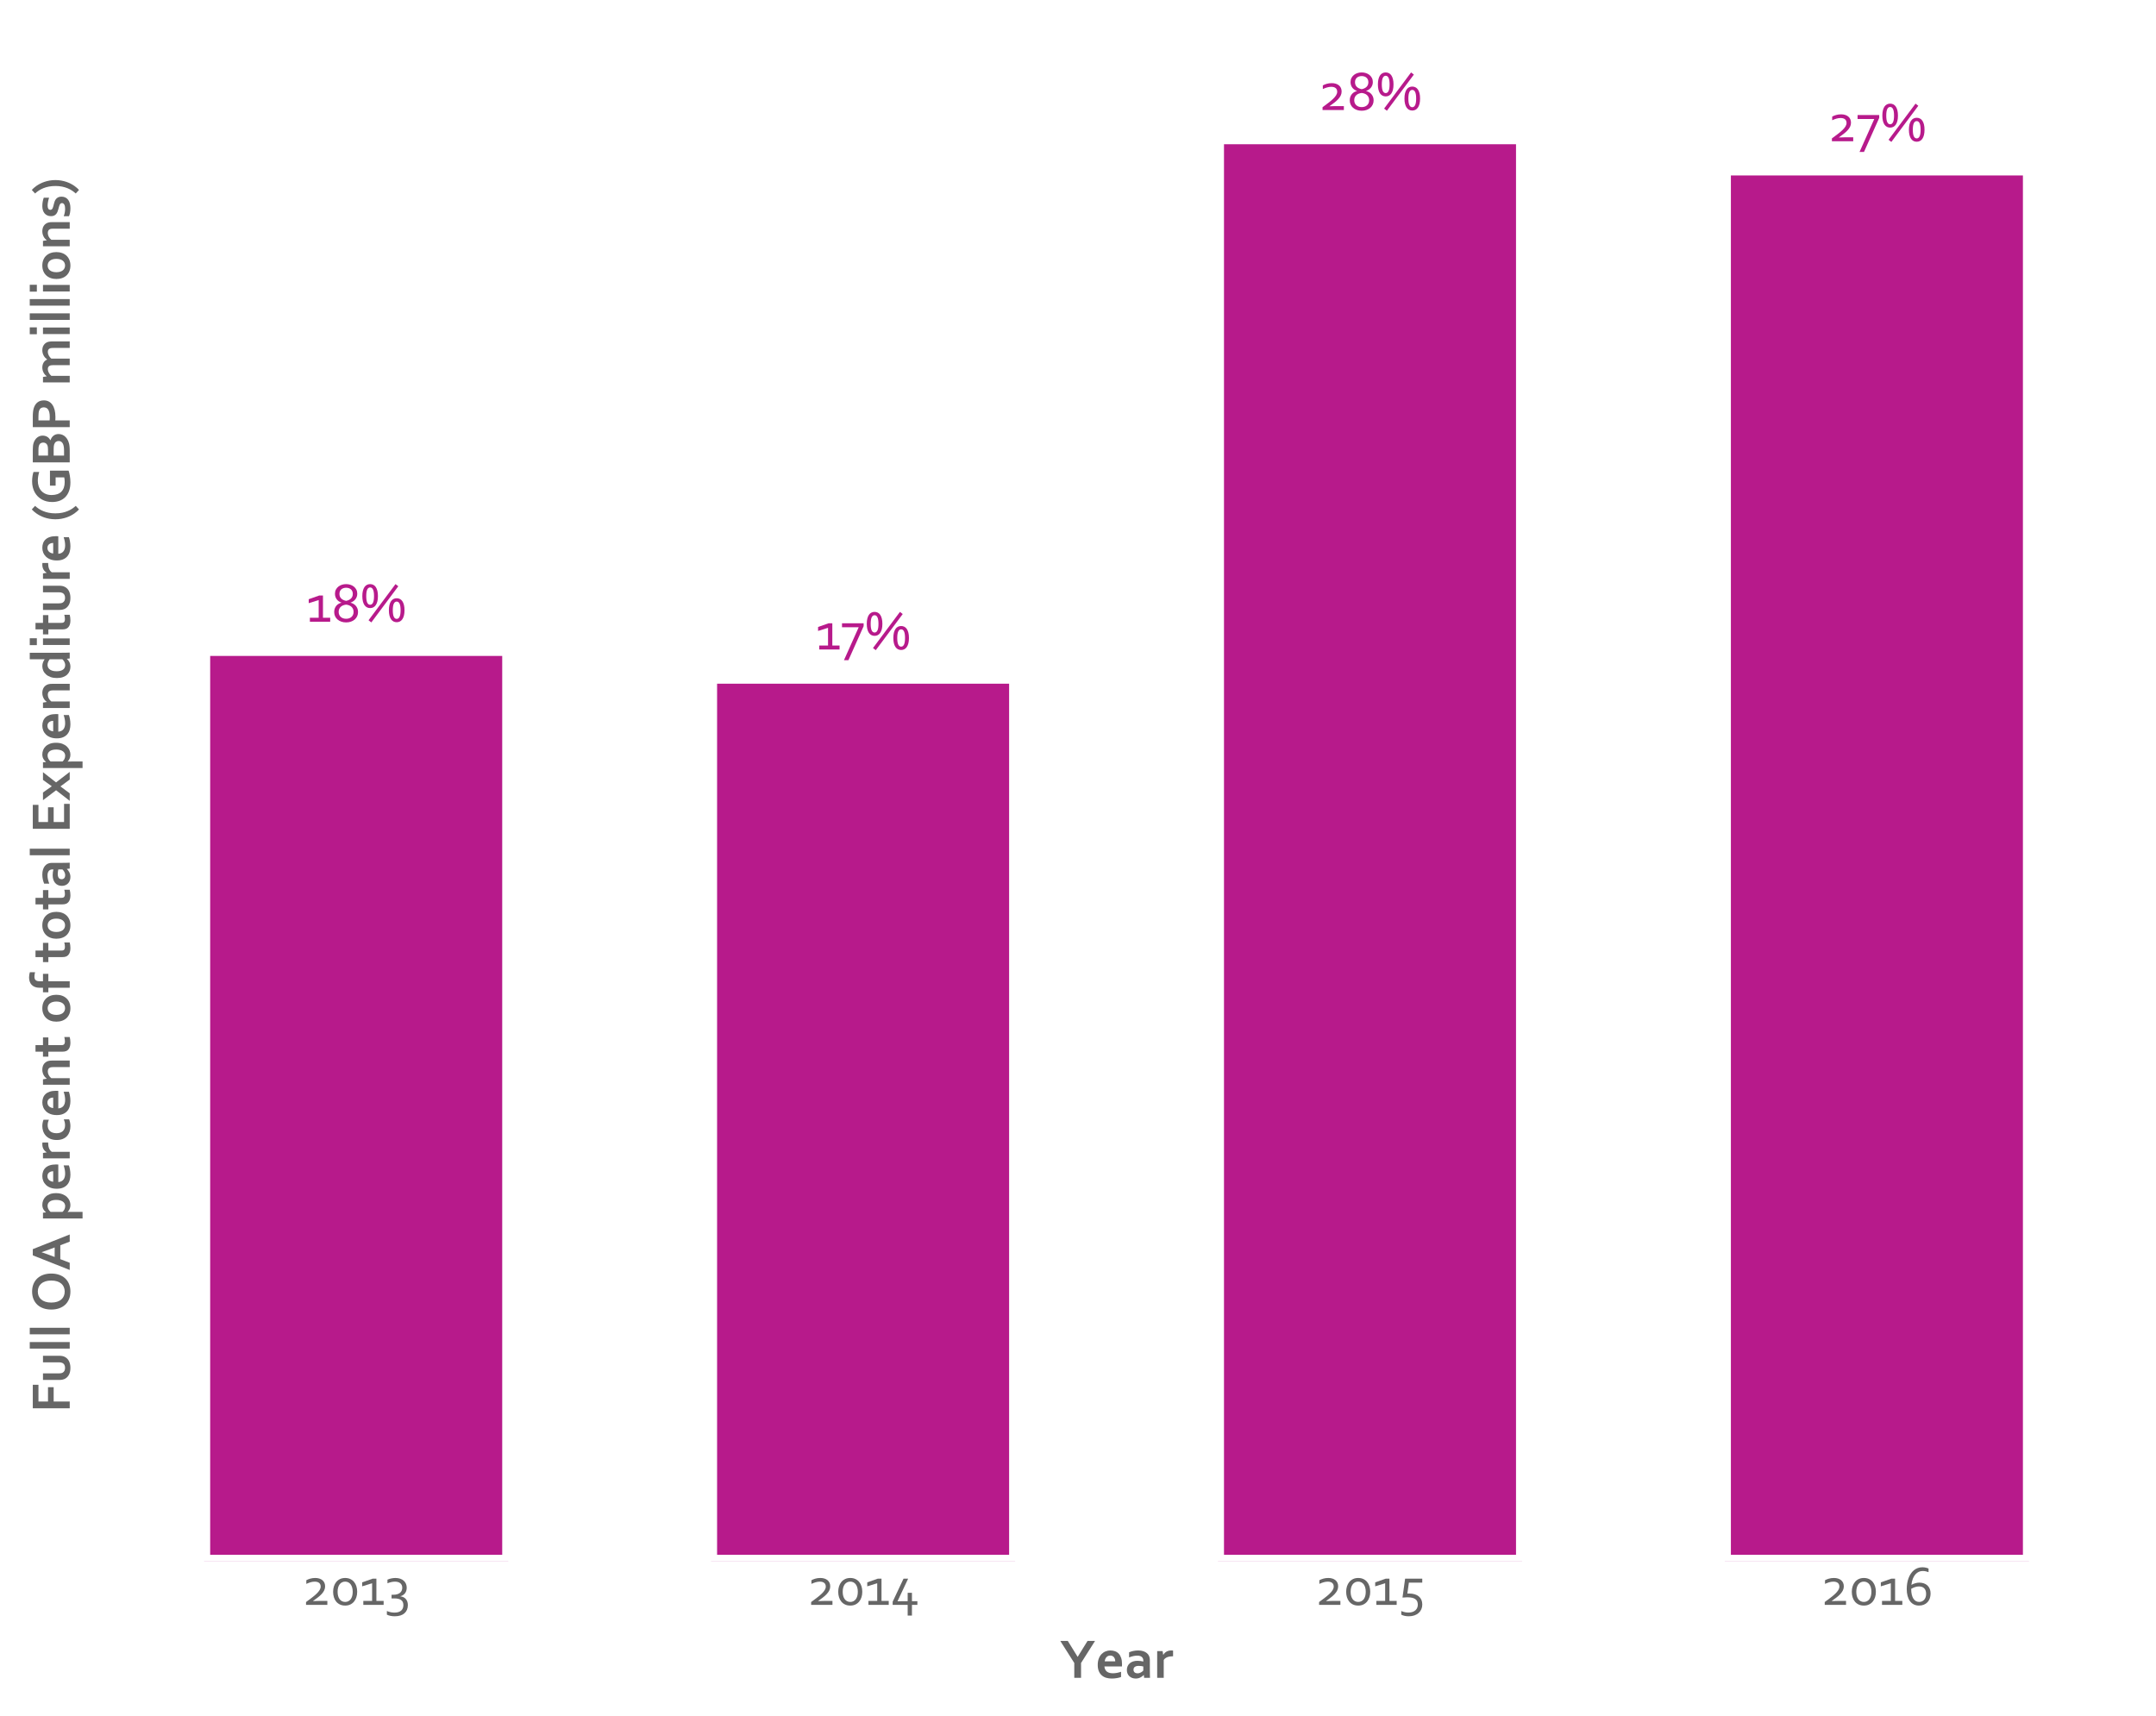
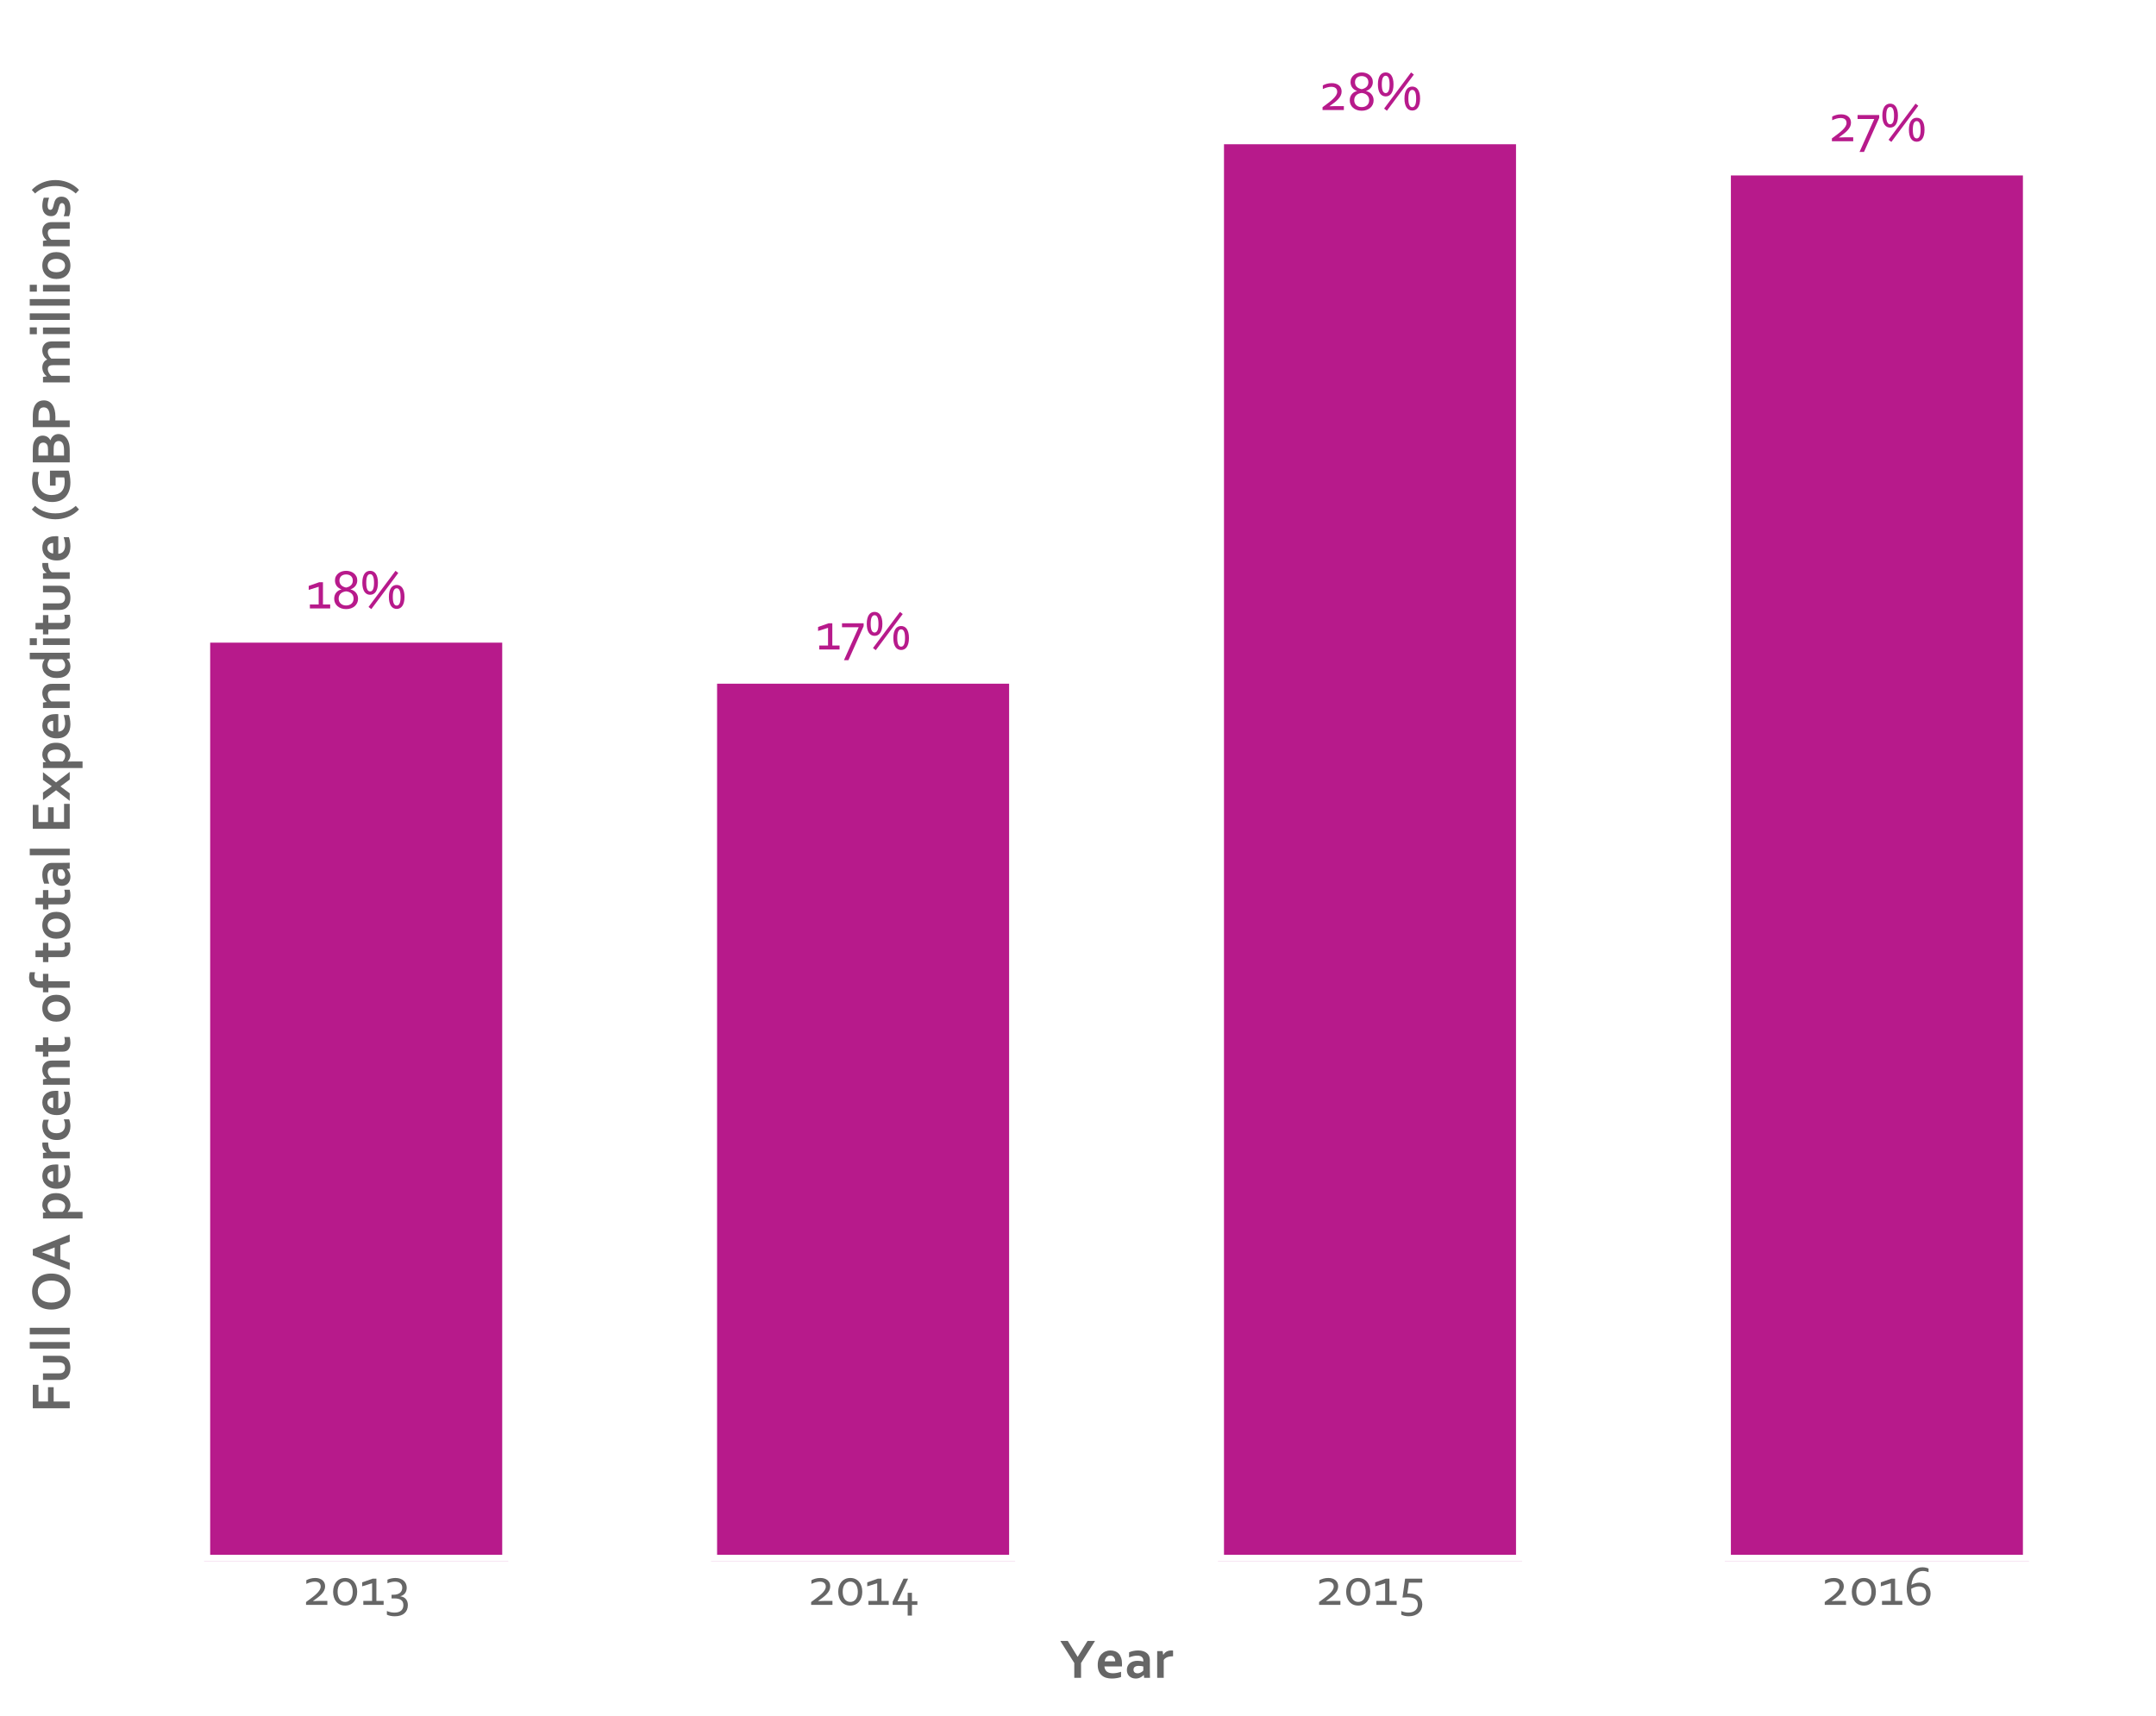
<svg xmlns="http://www.w3.org/2000/svg" xmlns:xlink="http://www.w3.org/1999/xlink" height="425pt" version="1.1" viewBox="0 0 534 425" width="534pt">
  <defs>
    <style type="text/css">
*{stroke-linecap:butt;stroke-linejoin:round;stroke-miterlimit:100000;}
  </style>
  </defs>
  <g id="figure_1">
    <g id="patch_1">
      <path d="M 0 425.994  L 534.847 425.994  L 534.847 0  L 0 0  z " style="fill:#ffffff;" />
    </g>
    <g id="axes_1">
      <g id="patch_2">
        <path d="M 25.448 386.64  L 527.648 386.64  L 527.648 7.2  L 25.448 7.2  z " style="fill:#ffffff;" />
      </g>
      <g id="matplotlib.axis_1">
        <g id="xtick_1">
          <g id="text_1">
            <defs>
              <path d="M 19.922 6.688  Q 25.531 6.984 30.031 6.984  L 45.266 6.984  L 45.266 0  L 7.562 0  L 7.562 5.031  Q 13.188 9.188 17.922 12.766  Q 22.656 16.359 26.094 19.656  Q 29.547 22.953 31.5 26.078  Q 33.453 29.203 33.453 32.375  Q 33.453 36.625 30.719 38.859  Q 27.984 41.109 22.859 41.109  Q 19.047 41.062 15.453 39.984  Q 11.859 38.922 8.062 37.156  L 8.062 43.609  Q 10.844 45.219 14.922 46.406  Q 19 47.609 23.875 47.609  Q 27.734 47.609 30.922 46.625  Q 34.125 45.656 36.438 43.766  Q 38.766 41.891 40.031 39.125  Q 41.312 36.375 41.312 32.766  Q 41.312 28.906 39.641 25.562  Q 37.984 22.219 35.109 19.141  Q 32.234 16.062 28.328 13.062  Q 24.422 10.062 19.922 6.891  z " id="Corbel-32" />
              <path d="M 27.25 15.047  Q 29.828 14.797 32.203 13.766  Q 34.578 12.75 36.406 10.844  Q 38.234 8.938 39.328 6.156  Q 40.438 3.375 40.438 -0.391  Q 40.438 -4.891 38.922 -8.547  Q 37.406 -12.203 34.469 -14.797  Q 31.547 -17.391 27.219 -18.781  Q 22.906 -20.172 17.234 -20.172  Q 13.281 -20.172 9.688 -19.438  Q 6.109 -18.703 3.328 -17.281  L 3.328 -10.844  Q 6.844 -12.359 10.25 -13.016  Q 13.672 -13.672 16.703 -13.672  Q 21.188 -13.672 24.219 -12.562  Q 27.25 -11.469 29.078 -9.656  Q 30.906 -7.859 31.703 -5.484  Q 32.516 -3.125 32.516 -0.531  Q 32.516 5.812 28.469 8.609  Q 24.422 11.422 16.75 11.422  L 11.578 11.422  L 11.578 17.922  L 14.594 17.922  Q 18.797 17.922 21.797 18.875  Q 24.812 19.828 26.766 21.5  Q 28.719 23.188 29.609 25.453  Q 30.516 27.734 30.516 30.375  Q 30.516 33.156 29.516 35.172  Q 28.516 37.203 26.781 38.516  Q 25.047 39.844 22.703 40.469  Q 20.359 41.109 17.672 41.109  Q 14.359 41.109 10.984 40.328  Q 7.625 39.547 4.344 38.234  L 4.344 44.672  Q 8.344 46.344 11.984 46.969  Q 15.625 47.609 18.406 47.609  Q 23.141 47.609 26.844 46.328  Q 30.562 45.062 33.125 42.766  Q 35.688 40.484 37.047 37.359  Q 38.422 34.234 38.422 30.469  Q 38.422 27.984 37.828 25.641  Q 37.25 23.297 35.906 21.281  Q 34.578 19.281 32.453 17.719  Q 30.328 16.156 27.25 15.234  z " id="Corbel-33" />
              <path d="M 39.062 23.141  Q 39.062 27.344 38.109 30.688  Q 37.156 34.031 35.422 36.344  Q 33.688 38.672 31.219 39.906  Q 28.766 41.156 25.688 41.156  Q 22.609 41.156 20.141 39.906  Q 17.672 38.672 15.906 36.344  Q 14.156 34.031 13.234 30.688  Q 12.312 27.344 12.312 23.141  Q 12.312 19 13.25 15.656  Q 14.203 12.312 15.938 10.016  Q 17.672 7.719 20.156 6.469  Q 22.656 5.219 25.734 5.219  Q 28.812 5.219 31.266 6.469  Q 33.734 7.719 35.469 10.016  Q 37.203 12.312 38.125 15.656  Q 39.062 19 39.062 23.141  M 46.969 23.141  Q 46.969 17.969 45.531 13.5  Q 44.094 9.031 41.359 5.75  Q 38.625 2.484 34.688 0.625  Q 30.766 -1.219 25.734 -1.219  Q 20.562 -1.219 16.578 0.625  Q 12.594 2.484 9.875 5.75  Q 7.172 9.031 5.781 13.5  Q 4.391 17.969 4.391 23.141  Q 4.391 28.375 5.828 32.844  Q 7.281 37.312 10.016 40.594  Q 12.75 43.891 16.703 45.75  Q 20.656 47.609 25.688 47.609  Q 30.812 47.609 34.781 45.75  Q 38.766 43.891 41.469 40.594  Q 44.188 37.312 45.578 32.844  Q 46.969 28.375 46.969 23.141  " id="Corbel-30" />
              <path d="M 22.016 6.984  L 22.016 38.328  L 4.391 32.812  L 4.391 39.844  L 23.047 46.391  L 29.594 46.391  L 29.594 6.984  L 42.391 6.984  L 42.391 0  L 6.453 0  L 6.453 6.984  z " id="Corbel-31" />
            </defs>
            <g style="fill:#666666;" transform="translate(74.74094 397.5384)scale(0.14 -0.14)">
              <use xlink:href="#Corbel-32" />
              <use x="51.074" xlink:href="#Corbel-30" />
              <use x="102.441" xlink:href="#Corbel-31" />
              <use x="147.266" xlink:href="#Corbel-33" />
            </g>
          </g>
        </g>
        <g id="xtick_2">
          <g id="text_2">
            <defs>
              <path d="M 13.141 6.5  L 13.141 6.297  L 20.359 6.5  L 31.062 6.5  L 31.062 21.344  L 38.625 21.344  L 38.625 6.5  L 48.25 6.5  L 48.25 0  L 38.625 0  L 38.625 -18.891  L 31.062 -18.891  L 31.062 0  L 4.5 0  L 4.5 5.562  L 23.734 46.391  L 31.891 46.391  z " id="Corbel-34" />
            </defs>
            <g style="fill:#666666;" transform="translate(199.8469 397.5384)scale(0.14 -0.14)">
              <use xlink:href="#Corbel-32" />
              <use x="51.074" xlink:href="#Corbel-30" />
              <use x="102.441" xlink:href="#Corbel-31" />
              <use x="147.266" xlink:href="#Corbel-34" />
            </g>
          </g>
        </g>
        <g id="xtick_3">
          <g id="text_3">
            <defs>
              <path d="M 42.875 0.641  Q 42.875 -3.859 41.234 -7.656  Q 39.594 -11.469 36.5 -14.25  Q 33.406 -17.047 28.953 -18.609  Q 24.516 -20.172 18.844 -20.172  Q 15.141 -20.172 11.766 -19.453  Q 8.406 -18.75 5.719 -17.281  L 5.719 -10.844  Q 9.328 -12.453 12.547 -13.016  Q 15.766 -13.578 18.5 -13.578  Q 22.656 -13.578 25.734 -12.469  Q 28.812 -11.375 30.859 -9.469  Q 32.906 -7.562 33.938 -5.047  Q 34.969 -2.547 34.969 0.25  Q 34.969 3.609 33.906 6.078  Q 32.859 8.547 30.609 10.172  Q 28.375 11.812 24.859 12.609  Q 21.344 13.422 16.359 13.422  Q 12.844 13.422 7.859 12.938  L 12.5 46.391  L 42.828 46.391  L 42.828 39.406  L 19.188 39.406  L 16.453 20.016  Q 18.172 20.125 19.188 20.125  Q 24.906 20.125 29.312 18.797  Q 33.734 17.484 36.734 14.984  Q 39.75 12.5 41.312 8.891  Q 42.875 5.281 42.875 0.641  " id="Corbel-35" />
            </defs>
            <g style="fill:#666666;" transform="translate(325.6528 397.5384)scale(0.14 -0.14)">
              <use xlink:href="#Corbel-32" />
              <use x="51.074" xlink:href="#Corbel-30" />
              <use x="102.441" xlink:href="#Corbel-31" />
              <use x="147.266" xlink:href="#Corbel-35" />
            </g>
          </g>
        </g>
        <g id="xtick_4">
          <g id="text_4">
            <defs>
              <path d="M 27.547 39.359  Q 31.891 39.359 35.578 38.109  Q 39.266 36.859 41.922 34.422  Q 44.578 31.984 46.062 28.391  Q 47.562 24.812 47.562 20.125  Q 47.562 15.438 46.172 11.5  Q 44.781 7.562 42.141 4.75  Q 39.5 1.953 35.688 0.359  Q 31.891 -1.219 27.047 -1.219  Q 21.922 -1.219 17.891 0.828  Q 13.875 2.875 11.078 6.688  Q 8.297 10.5 6.828 15.922  Q 5.375 21.344 5.375 28.078  Q 5.375 33.25 6.172 38.109  Q 6.984 42.969 8.562 47.234  Q 10.156 51.516 12.469 55.047  Q 14.797 58.594 17.875 61.156  Q 20.953 63.719 24.75 65.125  Q 28.562 66.547 33.062 66.547  Q 36.766 66.5 39.453 65.812  Q 42.141 65.141 43.953 64.266  L 43.953 57.906  Q 42 58.688 39.266 59.328  Q 36.531 59.969 33.594 59.969  Q 30.078 59.969 26.781 58.516  Q 23.484 57.078 20.797 54.078  Q 18.109 51.078 16.234 46.453  Q 14.359 41.844 13.625 35.5  L 13.812 35.5  Q 16.891 37.25 20.5 38.297  Q 24.125 39.359 27.547 39.359  M 27.344 5.219  Q 29.938 5.219 32.172 6.141  Q 34.422 7.078 36.078 8.875  Q 37.75 10.688 38.703 13.344  Q 39.656 16.016 39.656 19.438  Q 39.656 23.094 38.641 25.609  Q 37.641 28.125 35.906 29.688  Q 34.188 31.25 31.859 31.938  Q 29.547 32.625 26.906 32.625  Q 23.438 32.625 19.828 31.391  Q 16.219 30.172 13.281 28.422  Q 13.234 22.562 14.281 18.188  Q 15.328 13.812 17.188 10.938  Q 19.047 8.062 21.656 6.641  Q 24.266 5.219 27.344 5.219  " id="Corbel-36" />
            </defs>
            <g style="fill:#666666;" transform="translate(450.8922 397.5384)scale(0.14 -0.14)">
              <use xlink:href="#Corbel-32" />
              <use x="51.074" xlink:href="#Corbel-30" />
              <use x="102.441" xlink:href="#Corbel-31" />
              <use x="147.266" xlink:href="#Corbel-36" />
            </g>
          </g>
        </g>
        <g id="text_5">
          <defs>
            <path d="M 34.188 5.031  L 33.984 5.031  Q 33.016 4 31.641 2.922  Q 30.281 1.859 28.516 0.906  Q 26.766 -0.047 24.609 -0.625  Q 22.469 -1.219 19.969 -1.219  Q 16.609 -1.219 13.672 -0.172  Q 10.75 0.875 8.641 2.844  Q 6.547 4.828 5.344 7.641  Q 4.156 10.453 4.156 13.922  Q 4.156 17.719 5.547 20.75  Q 6.938 23.781 9.422 25.875  Q 11.922 27.984 15.375 29.078  Q 18.844 30.172 23.047 30.172  Q 26.125 30.172 28.703 29.781  Q 31.297 29.391 33.25 28.859  L 33.25 30.766  Q 33.25 32.422 32.688 33.953  Q 32.125 35.5 30.875 36.688  Q 29.641 37.891 27.641 38.594  Q 25.641 39.312 22.75 39.312  Q 19.234 39.312 15.719 38.531  Q 12.203 37.75 8.109 36.188  L 8.109 45.219  Q 11.672 46.781 15.672 47.609  Q 19.672 48.438 24.078 48.484  Q 29.25 48.484 33.125 47.219  Q 37.016 45.953 39.625 43.719  Q 42.234 41.5 43.531 38.469  Q 44.828 35.453 44.828 31.891  L 44.828 14.062  Q 44.828 9.375 44.922 6  Q 45.016 2.641 45.125 0  L 34.672 0  z M 33.25 20.172  Q 31.594 20.562 29.438 20.875  Q 27.297 21.188 25.094 21.188  Q 20.844 21.188 18.375 19.5  Q 15.922 17.828 15.922 14.359  Q 15.922 12.75 16.484 11.547  Q 17.047 10.359 18 9.578  Q 18.953 8.797 20.219 8.406  Q 21.484 8.016 22.906 8.016  Q 24.656 8.016 26.219 8.469  Q 27.781 8.938 29.094 9.641  Q 30.422 10.359 31.469 11.234  Q 32.516 12.109 33.25 12.938  z " id="Corbel-Bold-61" />
            <path d="M 31.781 37.203  L 49.172 65.328  L 62.453 65.328  L 37.703 26.312  L 37.703 0  L 25.734 0  L 25.734 26.312  L 0.984 65.328  L 14.266 65.328  L 31.641 37.203  z " id="Corbel-Bold-59" />
            <path d="M 30.719 8.109  Q 34.078 8.109 37.734 8.781  Q 41.406 9.469 45.172 10.75  L 45.172 1.516  Q 42.922 0.531 38.281 -0.344  Q 33.641 -1.219 28.656 -1.219  Q 23.641 -1.219 19.109 0.078  Q 14.594 1.375 11.219 4.25  Q 7.859 7.125 5.875 11.719  Q 3.906 16.312 3.906 22.859  Q 3.906 29.297 5.766 34.125  Q 7.625 38.969 10.75 42.141  Q 13.875 45.312 17.891 46.891  Q 21.922 48.484 26.219 48.484  Q 30.719 48.484 34.5 47.109  Q 38.281 45.75 41.031 42.812  Q 43.797 39.891 45.328 35.281  Q 46.875 30.672 46.875 24.359  Q 46.828 21.922 46.734 20.219  L 15.719 20.219  Q 15.969 16.938 17.188 14.625  Q 18.406 12.312 20.375 10.859  Q 22.359 9.422 25 8.766  Q 27.641 8.109 30.719 8.109  M 26.078 39.453  Q 23.875 39.453 22.156 38.641  Q 20.453 37.844 19.203 36.453  Q 17.969 35.062 17.234 33.203  Q 16.5 31.344 16.266 29.25  L 34.859 29.25  Q 34.859 31.344 34.297 33.203  Q 33.734 35.062 32.641 36.453  Q 31.547 37.844 29.906 38.641  Q 28.266 39.453 26.078 39.453  " id="Corbel-Bold-65" />
            <path d="M 34.469 38.141  L 33.5 38.141  Q 28.172 38.141 24.141 36.547  Q 20.125 34.969 17.922 31.688  L 17.922 0  L 6.344 0  L 6.344 47.312  L 15.922 47.312  L 17 40.719  L 17.188 40.719  Q 19.234 44.344 22.828 46.406  Q 26.422 48.484 31.453 48.484  Q 33.203 48.484 34.469 48.297  z " id="Corbel-Bold-72" />
          </defs>
          <g style="fill:#666666;" transform="translate(262.4764 415.6153)scale(0.14 -0.14)">
            <use xlink:href="#Corbel-Bold-59" />
            <use x="63.318" xlink:href="#Corbel-Bold-65" />
            <use x="114.588" xlink:href="#Corbel-Bold-61" />
            <use x="166.053" xlink:href="#Corbel-Bold-72" />
          </g>
        </g>
      </g>
      <g id="matplotlib.axis_2">
        <g id="ytick_1" />
        <g id="ytick_2" />
        <g id="ytick_3" />
        <g id="ytick_4" />
        <g id="ytick_5" />
        <g id="ytick_6" />
        <g id="ytick_7" />
        <g id="text_6">
          <defs>
            <path d="M 19.781 10.016  L 51.906 10.016  L 51.906 0  L 7.812 0  L 7.812 65.328  L 50.141 65.328  L 50.141 55.328  L 19.781 55.328  L 19.781 38.422  L 45.844 38.422  L 45.844 28.422  L 19.781 28.422  z " id="Corbel-Bold-45" />
            <path d="M 55.125 47.953  Q 55.125 43.703 53.219 40.156  Q 51.312 36.625 46.922 34.281  L 46.922 34.078  Q 49.359 33.25 51.391 31.953  Q 53.422 30.672 54.859 28.875  Q 56.297 27.094 57.094 24.844  Q 57.906 22.609 57.906 19.828  Q 57.906 17.438 57.141 14.703  Q 56.391 11.969 54.484 9.406  Q 52.594 6.844 49.406 4.688  Q 46.234 2.547 41.406 1.266  Q 40.188 0.984 38.75 0.734  Q 37.312 0.484 35.547 0.312  Q 33.797 0.141 31.641 0.062  Q 29.5 0 26.812 0  L 7.812 0  L 7.812 65.328  L 30.516 65.328  Q 37.797 65.328 42.234 63.875  Q 45.562 62.797 48 61.062  Q 50.438 59.328 52.016 57.203  Q 53.609 55.078 54.359 52.703  Q 55.125 50.344 55.125 47.953  M 19.781 28.422  L 19.781 10.016  L 27.594 10.016  Q 30.719 10.016 32.953 10.188  Q 35.203 10.359 36.812 10.75  Q 39.312 11.281 40.969 12.188  Q 42.625 13.094 43.641 14.234  Q 44.672 15.375 45.109 16.766  Q 45.562 18.172 45.562 19.734  Q 45.562 22.469 44.047 24.516  Q 42.531 26.562 39.312 27.594  Q 37.891 28.031 35.984 28.219  Q 34.078 28.422 31.109 28.422  z M 30.562 38.422  Q 35.453 38.422 37.844 39.406  Q 40.531 40.531 41.672 42.5  Q 42.828 44.484 42.828 46.969  Q 42.828 49.562 41.5 51.578  Q 40.188 53.609 37.016 54.594  Q 35.688 54.984 33.922 55.156  Q 32.172 55.328 29.594 55.328  L 19.781 55.328  L 19.781 38.422  z " id="Corbel-Bold-42" />
            <path d="M 4.891 25.344  Q 4.891 30.859 5.766 35.719  Q 6.641 40.578 8.078 44.797  Q 9.516 49.031 11.375 52.562  Q 13.234 56.109 15.188 58.906  Q 17.141 61.719 19.016 63.766  Q 20.906 65.828 22.359 67.094  L 28.609 61.328  Q 25.984 58.453 23.578 54.875  Q 21.188 51.312 19.359 46.891  Q 17.531 42.484 16.453 37.125  Q 15.375 31.781 15.375 25.344  Q 15.375 18.891 16.453 13.547  Q 17.531 8.203 19.359 3.781  Q 21.188 -0.641 23.578 -4.203  Q 25.984 -7.766 28.609 -10.641  L 22.359 -16.406  Q 20.906 -15.141 19.016 -13.078  Q 17.141 -11.031 15.188 -8.219  Q 13.234 -5.422 11.375 -1.875  Q 9.516 1.656 8.078 5.875  Q 6.641 10.109 5.766 14.984  Q 4.891 19.875 4.891 25.344  " id="Corbel-Bold-28" />
            <path d="M 25.688 25.344  Q 25.688 19.875 24.797 14.984  Q 23.922 10.109 22.484 5.875  Q 21.047 1.656 19.188 -1.875  Q 17.328 -5.422 15.375 -8.219  Q 13.422 -11.031 11.562 -13.078  Q 9.719 -15.141 8.203 -16.406  L 1.953 -10.641  Q 4.594 -7.766 6.984 -4.203  Q 9.375 -0.641 11.203 3.781  Q 13.031 8.203 14.109 13.547  Q 15.188 18.891 15.188 25.344  Q 15.188 31.781 14.109 37.125  Q 13.031 42.484 11.203 46.891  Q 9.375 51.312 6.984 54.875  Q 4.594 58.453 1.953 61.328  L 8.203 67.094  Q 9.672 65.828 11.547 63.766  Q 13.422 61.719 15.375 58.906  Q 17.328 56.109 19.188 52.562  Q 21.047 49.031 22.484 44.797  Q 23.922 40.578 24.797 35.719  Q 25.688 30.859 25.688 25.344  " id="Corbel-Bold-29" />
            <path id="Corbel-Bold-20" />
            <path d="M 6.641 47.312  L 18.219 47.312  L 18.219 0  L 6.641 0  z M 6.344 70.703  L 18.5 70.703  L 18.5 58.156  L 6.344 58.156  z " id="Corbel-Bold-69" />
            <path d="M 19.781 0  L 7.812 0  L 7.812 65.328  L 49.422 65.328  L 49.422 55.328  L 19.781 55.328  L 19.781 38.422  L 45.125 38.422  L 45.125 28.422  L 19.781 28.422  z " id="Corbel-Bold-46" />
            <path d="M 48.438 24.953  L 33.797 24.953  L 33.797 34.969  L 60.406 34.969  L 60.406 2  Q 58.938 1.469 56.656 0.875  Q 54.391 0.297 51.578 -0.172  Q 48.781 -0.641 45.797 -0.922  Q 42.828 -1.219 39.891 -1.219  Q 31.109 -1.219 24.531 1.141  Q 17.969 3.516 13.594 7.812  Q 9.234 12.109 7.062 18.031  Q 4.891 23.969 4.891 31.156  Q 4.891 36.234 6.031 40.844  Q 7.172 45.453 9.391 49.391  Q 11.625 53.328 14.797 56.5  Q 17.969 59.672 22.047 61.906  Q 26.125 64.156 30.984 65.344  Q 35.844 66.547 41.406 66.547  Q 46.344 66.547 50.781 65.844  Q 55.219 65.141 58.062 64.109  L 58.062 53.953  Q 54.25 55.172 50.359 55.812  Q 46.484 56.453 42.531 56.453  Q 37.203 56.453 32.562 54.859  Q 27.938 53.266 24.531 50.172  Q 21.141 47.078 19.188 42.531  Q 17.234 37.984 17.234 32.031  Q 17.281 20.453 23.281 14.672  Q 29.297 8.891 40.328 8.891  Q 42.391 8.891 44.578 9.109  Q 46.781 9.328 48.438 9.672  z " id="Corbel-Bold-47" />
            <path d="M 40.438 1.031  Q 38.234 0.094 35.062 -0.562  Q 31.891 -1.219 28.375 -1.219  Q 23.25 -1.219 18.797 0.234  Q 14.359 1.703 11.031 4.688  Q 7.719 7.672 5.812 12.234  Q 3.906 16.797 3.906 22.906  Q 3.906 29.734 6.094 34.609  Q 8.297 39.5 11.781 42.547  Q 15.281 45.609 19.656 47.047  Q 24.031 48.484 28.266 48.484  Q 31.453 48.484 34.375 47.922  Q 37.312 47.359 39.703 46.391  L 39.703 36.969  Q 37.547 37.891 35.125 38.453  Q 32.719 39.016 29.938 39.016  Q 27.156 39.016 24.609 38.156  Q 22.078 37.312 20.125 35.453  Q 18.172 33.594 17.016 30.531  Q 15.875 27.484 15.875 23.188  Q 15.875 20.062 16.75 17.297  Q 17.625 14.547 19.312 12.594  Q 21 10.641 23.609 9.438  Q 26.219 8.25 29.781 8.25  Q 32.953 8.25 35.547 8.875  Q 38.141 9.516 40.438 10.453  z " id="Corbel-Bold-63" />
            <path d="M 26.703 8.016  Q 28.422 8.016 29.953 8.453  Q 31.5 8.891 32.859 9.625  Q 34.234 10.359 35.281 11.234  Q 36.328 12.109 37.062 12.938  L 37.062 35.406  Q 35.016 37.062 32.469 38.156  Q 29.938 39.266 27.094 39.266  Q 25.297 39.266 23.312 38.531  Q 21.344 37.797 19.703 36.031  Q 18.062 34.281 16.969 31.156  Q 15.875 28.031 15.875 23.188  Q 15.875 16.062 18.625 12.062  Q 21.391 8.062 26.703 8.016  M 3.906 22.703  Q 3.906 28.906 5.609 33.766  Q 7.328 38.625 10.281 41.922  Q 13.234 45.219 17.031 46.844  Q 20.844 48.484 24.953 48.484  Q 26.859 48.484 28.562 48.141  Q 30.281 47.797 31.781 47.203  Q 33.297 46.625 34.609 45.891  Q 35.938 45.172 37.062 44.391  L 37.156 44.391  Q 37.109 45.359 37.078 47.141  Q 37.062 48.922 37.062 51.031  L 37.062 70.703  L 48.641 70.703  L 48.641 14.062  Q 48.641 9.375 48.734 6  Q 48.828 2.641 48.922 0  L 38.484 0  L 37.984 5.031  L 37.797 5.031  Q 36.766 3.812 35.328 2.641  Q 33.891 1.469 32.156 0.609  Q 30.422 -0.25 28.344 -0.734  Q 26.266 -1.219 23.828 -1.219  Q 19.969 -1.219 16.422 0.141  Q 12.891 1.516 10.078 4.375  Q 7.281 7.234 5.594 11.844  Q 3.906 16.453 3.906 22.703  " id="Corbel-Bold-64" />
            <path d="M 35.984 61.328  Q 34.078 61.812 32.047 62.125  Q 30.031 62.453 28.219 62.453  Q 26.266 62.453 24.75 61.984  Q 23.25 61.531 22.188 60.453  Q 21.141 59.375 20.594 57.656  Q 20.062 55.953 20.062 53.516  L 20.062 47.312  L 33.203 47.312  L 33.203 37.797  L 20.062 37.797  L 20.062 0  L 8.5 0  L 8.5 37.797  L 0.484 37.797  L 0.484 47.312  L 8.5 47.312  L 8.5 52.938  Q 8.5 57.906 9.891 61.5  Q 11.281 65.094 13.766 67.406  Q 16.266 69.734 19.625 70.828  Q 23 71.922 26.953 71.922  Q 29.391 71.922 31.812 71.5  Q 34.234 71.094 35.984 70.516  z " id="Corbel-Bold-66" />
            <path d="M 45.219 16.656  L 20.609 16.656  L 14.203 0  L 1.469 0  L 27.391 65.328  L 38.328 65.328  L 64.266 0  L 51.609 0  z M 32.812 49.609  Q 29.391 39.359 26.703 32.469  L 24.469 26.656  L 41.359 26.656  L 39.109 32.469  Q 36.422 39.406 33.016 49.609  z " id="Corbel-Bold-41" />
            <path d="M 27.25 -1.219  Q 20.125 -1.219 15.438 1.188  Q 10.75 3.609 8.344 7.719  Q 7.078 9.906 6.469 12.547  Q 5.859 15.188 5.859 18.406  L 5.859 47.312  L 17.438 47.312  L 17.438 19.625  Q 17.438 17.234 17.766 15.5  Q 18.109 13.766 18.797 12.5  Q 19.969 10.359 22.109 9.297  Q 24.266 8.25 27.25 8.25  Q 30.375 8.25 32.594 9.422  Q 34.812 10.594 35.938 12.984  Q 37.062 15.281 37.062 19.391  L 37.062 47.312  L 48.641 47.312  L 48.641 18.406  Q 48.641 12.641 46.625 8.688  Q 45.516 6.453 43.719 4.609  Q 41.938 2.781 39.516 1.484  Q 37.109 0.203 34.047 -0.5  Q 31 -1.219 27.25 -1.219  " id="Corbel-Bold-75" />
            <path d="M 35.25 0.047  Q 33.297 -0.531 30.578 -0.875  Q 27.875 -1.219 25.531 -1.219  Q 19.578 -1.219 15.797 0.703  Q 12.016 2.641 10.453 6.25  Q 9.328 8.844 9.328 13.281  L 9.328 37.797  L 0.484 37.797  L 0.484 47.312  L 9.328 47.312  L 9.328 60.547  L 20.906 60.547  L 20.906 47.312  L 34.578 47.312  L 34.578 37.797  L 20.906 37.797  L 20.906 14.797  Q 20.906 12.062 21.734 10.75  Q 23.188 8.5 27.547 8.5  Q 29.547 8.5 31.516 8.812  Q 33.5 9.125 35.25 9.625  z " id="Corbel-Bold-74" />
            <path d="M 27.297 13.719  Q 27.297 15.234 26.438 16.203  Q 25.594 17.188 24.172 17.844  Q 22.75 18.5 20.922 18.984  Q 19.094 19.484 17.094 19.969  Q 14.547 20.656 12.203 21.562  Q 9.859 22.469 8.078 23.922  Q 6.297 25.391 5.25 27.609  Q 4.203 29.828 4.203 33.062  Q 4.203 37.016 5.609 39.922  Q 7.031 42.828 9.438 44.719  Q 11.859 46.625 15.062 47.547  Q 18.266 48.484 21.828 48.484  Q 26.172 48.484 29.984 47.781  Q 33.797 47.078 36.859 45.953  L 36.859 36.531  Q 35.25 37.062 33.469 37.516  Q 31.688 37.984 29.859 38.328  Q 28.031 38.672 26.219 38.891  Q 24.422 39.109 22.797 39.109  Q 20.75 39.109 19.328 38.719  Q 17.922 38.328 17.031 37.672  Q 16.156 37.016 15.766 36.156  Q 15.375 35.297 15.375 34.375  Q 15.375 32.766 16.234 31.734  Q 17.094 30.719 18.609 30.078  Q 20.125 29.438 21.781 29.016  Q 23.438 28.609 25 28.219  Q 27.438 27.641 29.875 26.812  Q 32.328 25.984 34.281 24.484  Q 36.234 23 37.469 20.625  Q 38.719 18.266 38.719 14.594  Q 38.719 10.594 37.203 7.609  Q 35.688 4.641 32.984 2.656  Q 30.281 0.688 26.484 -0.266  Q 22.703 -1.219 18.172 -1.219  Q 13.672 -1.219 10.078 -0.5  Q 6.5 0.203 4.156 1.266  L 4.156 10.594  Q 7.953 9.188 11.172 8.672  Q 14.406 8.156 17.188 8.156  Q 19.344 8.156 21.188 8.469  Q 23.047 8.797 24.391 9.469  Q 25.734 10.156 26.516 11.203  Q 27.297 12.25 27.297 13.719  " id="Corbel-Bold-73" />
            <path d="M 28.516 39.203  Q 25.484 39.156 22.75 37.719  Q 20.016 36.281 17.922 33.844  L 17.922 12.75  Q 18.656 11.922 19.672 11.078  Q 20.703 10.25 21.969 9.562  Q 23.25 8.891 24.781 8.453  Q 26.312 8.016 27.984 8.016  Q 30.672 8.016 32.766 9.156  Q 34.859 10.297 36.25 12.391  Q 37.641 14.5 38.375 17.406  Q 39.109 20.312 39.109 23.875  Q 39.109 27.688 38.344 30.562  Q 37.594 33.453 36.203 35.344  Q 34.812 37.25 32.859 38.219  Q 30.906 39.203 28.516 39.203  M 30.031 -1.219  Q 26.219 -1.219 23.109 0.172  Q 20.016 1.562 17.969 3.609  L 17.781 3.609  Q 17.828 2.641 17.875 0.859  Q 17.922 -0.922 17.922 -3.031  L 17.922 -22.703  L 6.344 -22.703  L 6.344 47.312  L 16.5 47.312  L 17 42  L 17.188 42  Q 19.344 44.828 22.703 46.656  Q 26.078 48.484 30.516 48.484  Q 34.375 48.484 38.109 47.047  Q 41.844 45.609 44.719 42.625  Q 47.609 39.656 49.344 35.109  Q 51.078 30.562 51.078 24.312  Q 51.078 17.719 49.219 12.906  Q 47.359 8.109 44.328 4.953  Q 41.312 1.812 37.625 0.297  Q 33.938 -1.219 30.031 -1.219  " id="Corbel-Bold-70" />
            <path d="M 25.875 25.297  Q 24.266 25.297 22.703 25.344  Q 21.141 25.391 19.781 25.531  L 19.781 0  L 7.812 0  L 7.812 65.328  L 26.656 65.328  Q 31.391 65.328 34.938 64.906  Q 38.484 64.5 41.266 63.672  Q 47.953 61.625 51.562 57.125  Q 55.172 52.641 55.172 45.703  Q 55.172 40.969 53.219 37.188  Q 51.266 33.406 47.5 30.766  Q 43.75 28.125 38.328 26.703  Q 32.906 25.297 25.875 25.297  M 19.781 35.594  Q 20.797 35.453 22.375 35.375  Q 23.969 35.297 25.688 35.297  Q 30.516 35.297 33.781 36.078  Q 37.062 36.859 39.062 38.25  Q 41.062 39.656 41.938 41.625  Q 42.828 43.609 42.828 45.953  Q 42.828 48.828 41.5 50.922  Q 40.188 53.031 36.922 54.203  Q 35.203 54.781 32.688 55.047  Q 30.172 55.328 26.516 55.328  L 19.781 55.328  z " id="Corbel-Bold-50" />
            <path d="M 25.984 16.453  L 13.766 0  L 0.484 0  L 19.188 24.125  L 1.609 47.312  L 15.234 47.312  L 26.266 31.688  L 37.5 47.312  L 51.172 47.312  L 33.109 24.172  L 51.656 0  L 38.141 0  z " id="Corbel-Bold-78" />
            <path d="M 56.203 32.672  Q 56.203 38.625 54.734 43.094  Q 53.266 47.562 50.672 50.531  Q 48.094 53.516 44.531 54.984  Q 40.969 56.453 36.719 56.453  Q 32.469 56.453 28.906 54.984  Q 25.344 53.516 22.75 50.531  Q 20.172 47.562 18.703 43.094  Q 17.234 38.625 17.234 32.672  Q 17.234 26.703 18.703 22.234  Q 20.172 17.781 22.75 14.812  Q 25.344 11.859 28.906 10.375  Q 32.469 8.891 36.719 8.891  Q 40.969 8.891 44.531 10.375  Q 48.094 11.859 50.672 14.812  Q 53.266 17.781 54.734 22.234  Q 56.203 26.703 56.203 32.672  M 68.562 32.672  Q 68.562 25.203 66.438 18.969  Q 64.312 12.75 60.234 8.25  Q 56.156 3.766 50.219 1.266  Q 44.281 -1.219 36.719 -1.219  Q 29.156 -1.219 23.219 1.266  Q 17.281 3.766 13.203 8.25  Q 9.125 12.75 7 18.969  Q 4.891 25.203 4.891 32.672  Q 4.891 40.141 7 46.359  Q 9.125 52.594 13.203 57.078  Q 17.281 61.578 23.219 64.062  Q 29.156 66.547 36.719 66.547  Q 44.281 66.547 50.219 64.062  Q 56.156 61.578 60.234 57.078  Q 64.312 52.594 66.438 46.359  Q 68.562 40.141 68.562 32.672  " id="Corbel-Bold-4f" />
            <path d="M 6.844 0  L 6.844 70.703  L 18.406 70.703  L 18.406 0  z " id="Corbel-Bold-6c" />
            <path d="M 67.281 28.812  Q 67.281 30.328 67.188 31.641  Q 67.094 32.953 66.844 33.938  Q 66.312 36.078 64.75 37.391  Q 63.188 38.719 60.359 38.766  Q 58.844 38.766 57.219 38.328  Q 55.609 37.891 54.016 37.078  Q 52.438 36.281 51 35.125  Q 49.562 33.984 48.391 32.562  L 48.391 0  L 36.812 0  L 36.812 28.812  Q 36.812 30.328 36.719 31.641  Q 36.625 32.953 36.375 33.938  Q 35.844 36.078 34.297 37.391  Q 32.766 38.719 29.891 38.766  Q 28.375 38.766 26.75 38.328  Q 25.141 37.891 23.547 37.078  Q 21.969 36.281 20.531 35.125  Q 19.094 33.984 17.922 32.562  L 17.922 0  L 6.344 0  L 6.344 47.312  L 15.922 47.312  L 17 40.719  L 17.188 40.719  Q 18.219 42.188 19.781 43.594  Q 21.344 45.016 23.312 46.094  Q 25.297 47.172 27.656 47.828  Q 30.031 48.484 32.672 48.484  Q 37.359 48.484 41.094 46.406  Q 44.828 44.344 46.781 39.938  L 46.969 39.938  Q 48.344 41.844 50.016 43.406  Q 51.703 44.969 53.75 46.094  Q 55.812 47.219 58.172 47.844  Q 60.547 48.484 63.234 48.484  Q 68.312 48.438 71.75 46.359  Q 75.203 44.281 77.047 40.672  Q 77.547 39.75 77.875 38.641  Q 78.219 37.547 78.438 36.172  Q 78.656 34.812 78.75 33.156  Q 78.859 31.5 78.859 29.344  L 78.859 0  L 67.281 0  z " id="Corbel-Bold-6d" />
            <path d="M 17 40.719  L 17.188 40.719  Q 18.219 42.188 19.781 43.594  Q 21.344 45.016 23.344 46.094  Q 25.344 47.172 27.75 47.828  Q 30.172 48.484 32.906 48.484  Q 35.5 48.484 37.906 47.891  Q 40.328 47.312 42.328 46.062  Q 44.344 44.828 45.875 42.844  Q 47.406 40.875 48.297 38.141  Q 48.781 36.625 48.953 34.844  Q 49.125 33.062 49.125 30.719  L 49.125 0  L 37.547 0  L 37.547 28.906  Q 37.547 30.812 37.391 32.172  Q 37.25 33.547 36.859 34.578  Q 35.984 36.812 34.203 37.781  Q 32.422 38.766 29.891 38.766  Q 26.516 38.766 23.406 37.172  Q 20.312 35.594 17.922 32.562  L 17.922 0  L 6.344 0  L 6.344 47.312  L 15.922 47.312  z " id="Corbel-Bold-6e" />
            <path d="M 39.5 23.641  Q 39.5 27.391 38.625 30.266  Q 37.75 33.156 36.188 35.109  Q 34.625 37.062 32.422 38.031  Q 30.219 39.016 27.641 39.016  Q 25.094 39.016 22.922 38.031  Q 20.75 37.062 19.188 35.109  Q 17.625 33.156 16.75 30.266  Q 15.875 27.391 15.875 23.641  Q 15.875 19.875 16.75 16.984  Q 17.625 14.109 19.203 12.172  Q 20.797 10.25 22.969 9.25  Q 25.141 8.25 27.734 8.25  Q 30.328 8.25 32.469 9.25  Q 34.625 10.25 36.188 12.172  Q 37.75 14.109 38.625 16.984  Q 39.5 19.875 39.5 23.641  M 51.469 23.641  Q 51.469 18.062 49.797 13.469  Q 48.141 8.891 45.031 5.609  Q 41.938 2.344 37.547 0.562  Q 33.156 -1.219 27.734 -1.219  Q 22.172 -1.219 17.75 0.562  Q 13.328 2.344 10.25 5.609  Q 7.172 8.891 5.531 13.469  Q 3.906 18.062 3.906 23.641  Q 3.906 29.203 5.562 33.781  Q 7.234 38.375 10.328 41.641  Q 13.422 44.922 17.812 46.703  Q 22.219 48.484 27.641 48.484  Q 33.203 48.484 37.625 46.703  Q 42.047 44.922 45.109 41.641  Q 48.188 38.375 49.828 33.781  Q 51.469 29.203 51.469 23.641  " id="Corbel-Bold-6f" />
          </defs>
          <g style="fill:#666666;" transform="translate(17.26906 349.9356)rotate(-90.0)scale(0.14 -0.14)">
            <use xlink:href="#Corbel-Bold-46" />
            <use x="52.1" xlink:href="#Corbel-Bold-75" />
            <use x="106.592" xlink:href="#Corbel-Bold-6c" />
            <use x="131.836" xlink:href="#Corbel-Bold-6c" />
            <use x="157.08" xlink:href="#Corbel-Bold-20" />
            <use x="177.639" xlink:href="#Corbel-Bold-4f" />
            <use x="251.061" xlink:href="#Corbel-Bold-41" />
            <use x="316.783" xlink:href="#Corbel-Bold-20" />
            <use x="337.389" xlink:href="#Corbel-Bold-70" />
            <use x="392.369" xlink:href="#Corbel-Bold-65" />
            <use x="443.639" xlink:href="#Corbel-Bold-72" />
            <use x="478.6" xlink:href="#Corbel-Bold-63" />
            <use x="522.691" xlink:href="#Corbel-Bold-65" />
            <use x="573.961" xlink:href="#Corbel-Bold-6e" />
            <use x="629.43" xlink:href="#Corbel-Bold-74" />
            <use x="667.369" xlink:href="#Corbel-Bold-20" />
            <use x="687.975" xlink:href="#Corbel-Bold-6f" />
            <use x="743.346" xlink:href="#Corbel-Bold-66" />
            <use x="776.158" xlink:href="#Corbel-Bold-20" />
            <use x="796.764" xlink:href="#Corbel-Bold-74" />
            <use x="834.703" xlink:href="#Corbel-Bold-6f" />
            <use x="890.074" xlink:href="#Corbel-Bold-74" />
            <use x="928.014" xlink:href="#Corbel-Bold-61" />
            <use x="979.479" xlink:href="#Corbel-Bold-6c" />
            <use x="1004.723" xlink:href="#Corbel-Bold-20" />
            <use x="1025.328" xlink:href="#Corbel-Bold-45" />
            <use x="1082.115" xlink:href="#Corbel-Bold-78" />
            <use x="1134.264" xlink:href="#Corbel-Bold-70" />
            <use x="1189.244" xlink:href="#Corbel-Bold-65" />
            <use x="1240.514" xlink:href="#Corbel-Bold-6e" />
            <use x="1295.982" xlink:href="#Corbel-Bold-64" />
            <use x="1351.744" xlink:href="#Corbel-Bold-69" />
            <use x="1376.598" xlink:href="#Corbel-Bold-74" />
            <use x="1414.537" xlink:href="#Corbel-Bold-75" />
            <use x="1469.029" xlink:href="#Corbel-Bold-72" />
            <use x="1503.99" xlink:href="#Corbel-Bold-65" />
            <use x="1555.26" xlink:href="#Corbel-Bold-20" />
            <use x="1575.865" xlink:href="#Corbel-Bold-28" />
            <use x="1606.432" xlink:href="#Corbel-Bold-47" />
            <use x="1673.668" xlink:href="#Corbel-Bold-42" />
            <use x="1735.973" xlink:href="#Corbel-Bold-50" />
            <use x="1796.031" xlink:href="#Corbel-Bold-20" />
            <use x="1816.637" xlink:href="#Corbel-Bold-6d" />
            <use x="1901.842" xlink:href="#Corbel-Bold-69" />
            <use x="1926.695" xlink:href="#Corbel-Bold-6c" />
            <use x="1951.939" xlink:href="#Corbel-Bold-6c" />
            <use x="1977.184" xlink:href="#Corbel-Bold-69" />
            <use x="2002.037" xlink:href="#Corbel-Bold-6f" />
            <use x="2057.408" xlink:href="#Corbel-Bold-6e" />
            <use x="2112.877" xlink:href="#Corbel-Bold-73" />
            <use x="2155.26" xlink:href="#Corbel-Bold-29" />
          </g>
        </g>
      </g>
      <g id="patch_3">
-         <path clip-path="url(#pc3a7b42359)" d="M 50.557 386.64  L 125.888 386.64  L 125.888 160.977  L 50.557 160.977  z " style="fill:#b71a8b;stroke:#ffffff;stroke-linejoin:miter;stroke-width:3.0;" />
+         <path clip-path="url(#p1f2262f829)" d="M 50.557 386.64  L 125.888 386.64  L 125.888 157.683  L 50.557 157.683  z " style="fill:#b71a8b;stroke:#ffffff;stroke-linejoin:miter;stroke-width:3.0;" />
      </g>
      <g id="patch_4">
-         <path clip-path="url(#pc3a7b42359)" d="M 176.107 386.64  L 251.438 386.64  L 251.438 167.856  L 176.107 167.856  z " style="fill:#b71a8b;stroke:#ffffff;stroke-linejoin:miter;stroke-width:3.0;" />
+         <path clip-path="url(#p1f2262f829)" d="M 176.107 386.64  L 251.438 386.64  L 251.438 167.856  L 176.107 167.856  z " style="fill:#b71a8b;stroke:#ffffff;stroke-linejoin:miter;stroke-width:3.0;" />
      </g>
      <g id="patch_5">
-         <path clip-path="url(#pc3a7b42359)" d="M 301.658 386.64  L 376.988 386.64  L 376.988 34.232  L 301.658 34.232  z " style="fill:#b71a8b;stroke:#ffffff;stroke-linejoin:miter;stroke-width:3.0;" />
+         <path clip-path="url(#p1f2262f829)" d="M 301.658 386.64  L 376.988 386.64  L 376.988 34.232  L 301.658 34.232  z " style="fill:#b71a8b;stroke:#ffffff;stroke-linejoin:miter;stroke-width:3.0;" />
      </g>
      <g id="patch_6">
-         <path clip-path="url(#pc3a7b42359)" d="M 427.207 386.64  L 502.538 386.64  L 502.538 41.96  L 427.207 41.96  z " style="fill:#b71a8b;stroke:#ffffff;stroke-linejoin:miter;stroke-width:3.0;" />
+         <path clip-path="url(#p1f2262f829)" d="M 427.207 386.64  L 502.538 386.64  L 502.538 41.96  L 427.207 41.96  z " style="fill:#b71a8b;stroke:#ffffff;stroke-linejoin:miter;stroke-width:3.0;" />
      </g>
      <g id="patch_7">
        <path d="M 527.648 386.64  L 527.648 7.2  " style="fill:none;" />
      </g>
      <g id="patch_8">
        <path d="M 25.448 386.64  L 527.648 386.64  " style="fill:none;" />
      </g>
      <g id="patch_9">
        <path d="M 25.448 386.64  L 25.448 7.2  " style="fill:none;" />
      </g>
      <g id="text_7">
        <defs>
          <path d="M 63.75 41.547  Q 66.828 41.547 69.391 40.25  Q 71.953 38.969 73.75 36.328  Q 75.562 33.688 76.562 29.703  Q 77.562 25.734 77.562 20.359  Q 77.562 14.984 76.562 11  Q 75.562 7.031 73.75 4.391  Q 71.953 1.766 69.391 0.438  Q 66.828 -0.875 63.75 -0.875  Q 60.672 -0.875 58.109 0.438  Q 55.547 1.766 53.734 4.391  Q 51.938 7.031 50.938 11  Q 49.938 14.984 49.938 20.359  Q 49.938 25.734 50.938 29.703  Q 51.938 33.688 53.734 36.328  Q 55.547 38.969 58.109 40.25  Q 60.672 41.547 63.75 41.547  M 63.75 5.031  Q 67.125 5.031 68.875 8.812  Q 70.641 12.594 70.641 20.359  Q 70.641 28.125 68.875 31.875  Q 67.125 35.641 63.75 35.641  Q 60.375 35.641 58.609 31.875  Q 56.859 28.125 56.859 20.359  Q 56.859 12.594 58.609 8.812  Q 60.375 5.031 63.75 5.031  M 61.641 66.547  L 66.578 62.75  L 18.875 -1.219  L 13.938 2.594  z M 16.75 66.547  Q 19.828 66.547 22.391 65.25  Q 24.953 63.969 26.75 61.328  Q 28.562 58.688 29.562 54.703  Q 30.562 50.734 30.562 45.359  Q 30.562 39.984 29.562 36  Q 28.562 32.031 26.75 29.391  Q 24.953 26.766 22.391 25.438  Q 19.828 24.125 16.75 24.125  Q 13.672 24.125 11.109 25.438  Q 8.547 26.766 6.734 29.391  Q 4.938 32.031 3.938 36  Q 2.938 39.984 2.938 45.359  Q 2.938 50.734 3.938 54.703  Q 4.938 58.688 6.734 61.328  Q 8.547 63.969 11.109 65.25  Q 13.672 66.547 16.75 66.547  M 16.75 30.031  Q 20.125 30.031 21.875 33.812  Q 23.641 37.594 23.641 45.359  Q 23.641 53.125 21.875 56.875  Q 20.125 60.641 16.75 60.641  Q 13.375 60.641 11.609 56.875  Q 9.859 53.125 9.859 45.359  Q 9.859 37.594 11.609 33.812  Q 13.375 30.031 16.75 30.031  " id="Corbel-25" />
          <path d="M 25.734 -1.219  Q 21 -1.219 17.109 0.172  Q 13.234 1.562 10.453 4  Q 7.672 6.453 6.156 9.797  Q 4.641 13.141 4.641 17.047  Q 4.641 20.656 5.656 23.438  Q 6.688 26.219 8.422 28.266  Q 10.156 30.328 12.469 31.672  Q 14.797 33.016 17.391 33.641  L 17.391 33.844  Q 14.938 34.672 12.859 36.078  Q 10.797 37.5 9.25 39.469  Q 7.719 41.453 6.859 43.969  Q 6 46.484 6 49.516  Q 6 53.656 7.656 56.828  Q 9.328 60.016 12.078 62.188  Q 14.844 64.359 18.375 65.453  Q 21.922 66.547 25.734 66.547  Q 29.547 66.547 33.078 65.453  Q 36.625 64.359 39.375 62.188  Q 42.141 60.016 43.797 56.828  Q 45.453 53.656 45.453 49.516  Q 45.453 46.484 44.5 43.969  Q 43.562 41.453 41.938 39.469  Q 40.328 37.5 38.172 36.078  Q 36.031 34.672 33.594 33.844  L 33.594 33.641  Q 36.188 33.016 38.578 31.672  Q 40.969 30.328 42.797 28.266  Q 44.625 26.219 45.719 23.438  Q 46.828 20.656 46.828 17.047  Q 46.828 13.141 45.312 9.797  Q 43.797 6.453 41.016 4  Q 38.234 1.562 34.344 0.172  Q 30.469 -1.219 25.734 -1.219  M 25.734 60.109  Q 23.188 60.109 21.016 59.391  Q 18.844 58.688 17.25 57.297  Q 15.672 55.906 14.797 53.906  Q 13.922 51.906 13.922 49.266  Q 13.922 44.281 17.016 41.156  Q 20.125 38.031 25.734 36.922  Q 31.344 38.031 34.438 41.156  Q 37.547 44.281 37.547 49.266  Q 37.547 51.906 36.672 53.906  Q 35.797 55.906 34.203 57.297  Q 32.625 58.688 30.469 59.391  Q 28.328 60.109 25.734 60.109  M 25.734 30.219  Q 23 29.938 20.609 29.031  Q 18.219 28.125 16.406 26.531  Q 14.594 24.953 13.562 22.656  Q 12.547 20.359 12.547 17.281  Q 12.547 14.5 13.547 12.25  Q 14.547 10.016 16.297 8.453  Q 18.062 6.891 20.484 6.047  Q 22.906 5.219 25.734 5.219  Q 28.609 5.219 31.031 6.047  Q 33.453 6.891 35.203 8.453  Q 36.969 10.016 37.938 12.25  Q 38.922 14.5 38.922 17.281  Q 38.922 20.359 37.891 22.656  Q 36.859 24.953 35.047 26.531  Q 33.25 28.125 30.859 29.031  Q 28.469 29.938 25.734 30.219  " id="Corbel-38" />
        </defs>
-         <g style="fill:#b71a8b;" transform="translate(75.84891 154.0043)scale(0.14 -0.14)">
+         <g style="fill:#b71a8b;" transform="translate(75.84891 150.7105)scale(0.14 -0.14)">
          <use xlink:href="#Corbel-31" />
          <use x="44.824" xlink:href="#Corbel-38" />
          <use x="96.289" xlink:href="#Corbel-25" />
        </g>
      </g>
      <g id="text_8">
        <defs>
          <path d="M 1.906 39.406  L 1.906 46.391  L 40.188 46.391  L 40.188 41.312  L 13.281 -18.891  L 5.375 -18.891  L 31.453 39.406  z " id="Corbel-37" />
        </defs>
        <g style="fill:#b71a8b;" transform="translate(202.007 160.8831)scale(0.14 -0.14)">
          <use xlink:href="#Corbel-31" />
          <use x="44.824" xlink:href="#Corbel-37" />
          <use x="87.598" xlink:href="#Corbel-25" />
        </g>
      </g>
      <g id="text_9">
        <g style="fill:#b71a8b;" transform="translate(326.5114 27.25918)scale(0.14 -0.14)">
          <use xlink:href="#Corbel-32" />
          <use x="51.074" xlink:href="#Corbel-38" />
          <use x="102.539" xlink:href="#Corbel-25" />
        </g>
      </g>
      <g id="text_10">
        <g style="fill:#b71a8b;" transform="translate(452.6695 34.98697)scale(0.14 -0.14)">
          <use xlink:href="#Corbel-32" />
          <use x="51.074" xlink:href="#Corbel-37" />
          <use x="93.848" xlink:href="#Corbel-25" />
        </g>
      </g>
    </g>
  </g>
  <defs>
-     <clipPath id="pc3a7b42359">
+     <clipPath id="p1f2262f829">
      <rect height="379.44" width="502.2" x="25.448" y="7.2" />
    </clipPath>
  </defs>
</svg>
